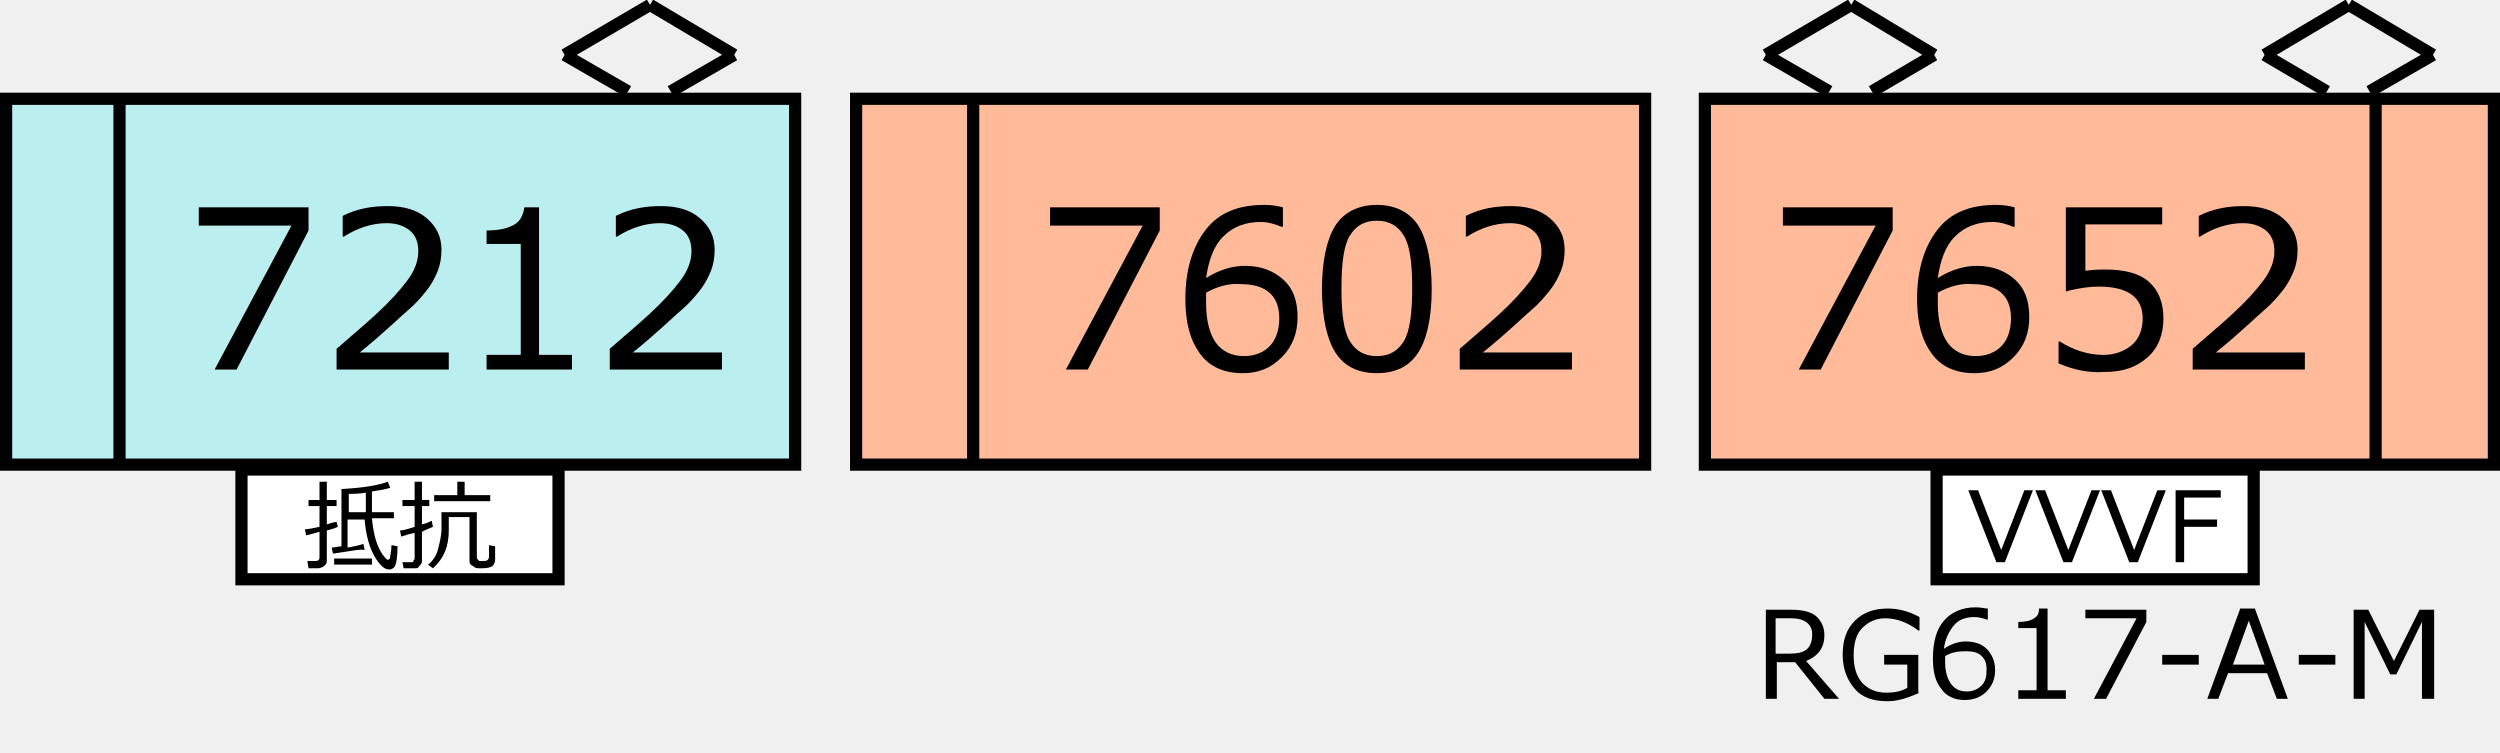
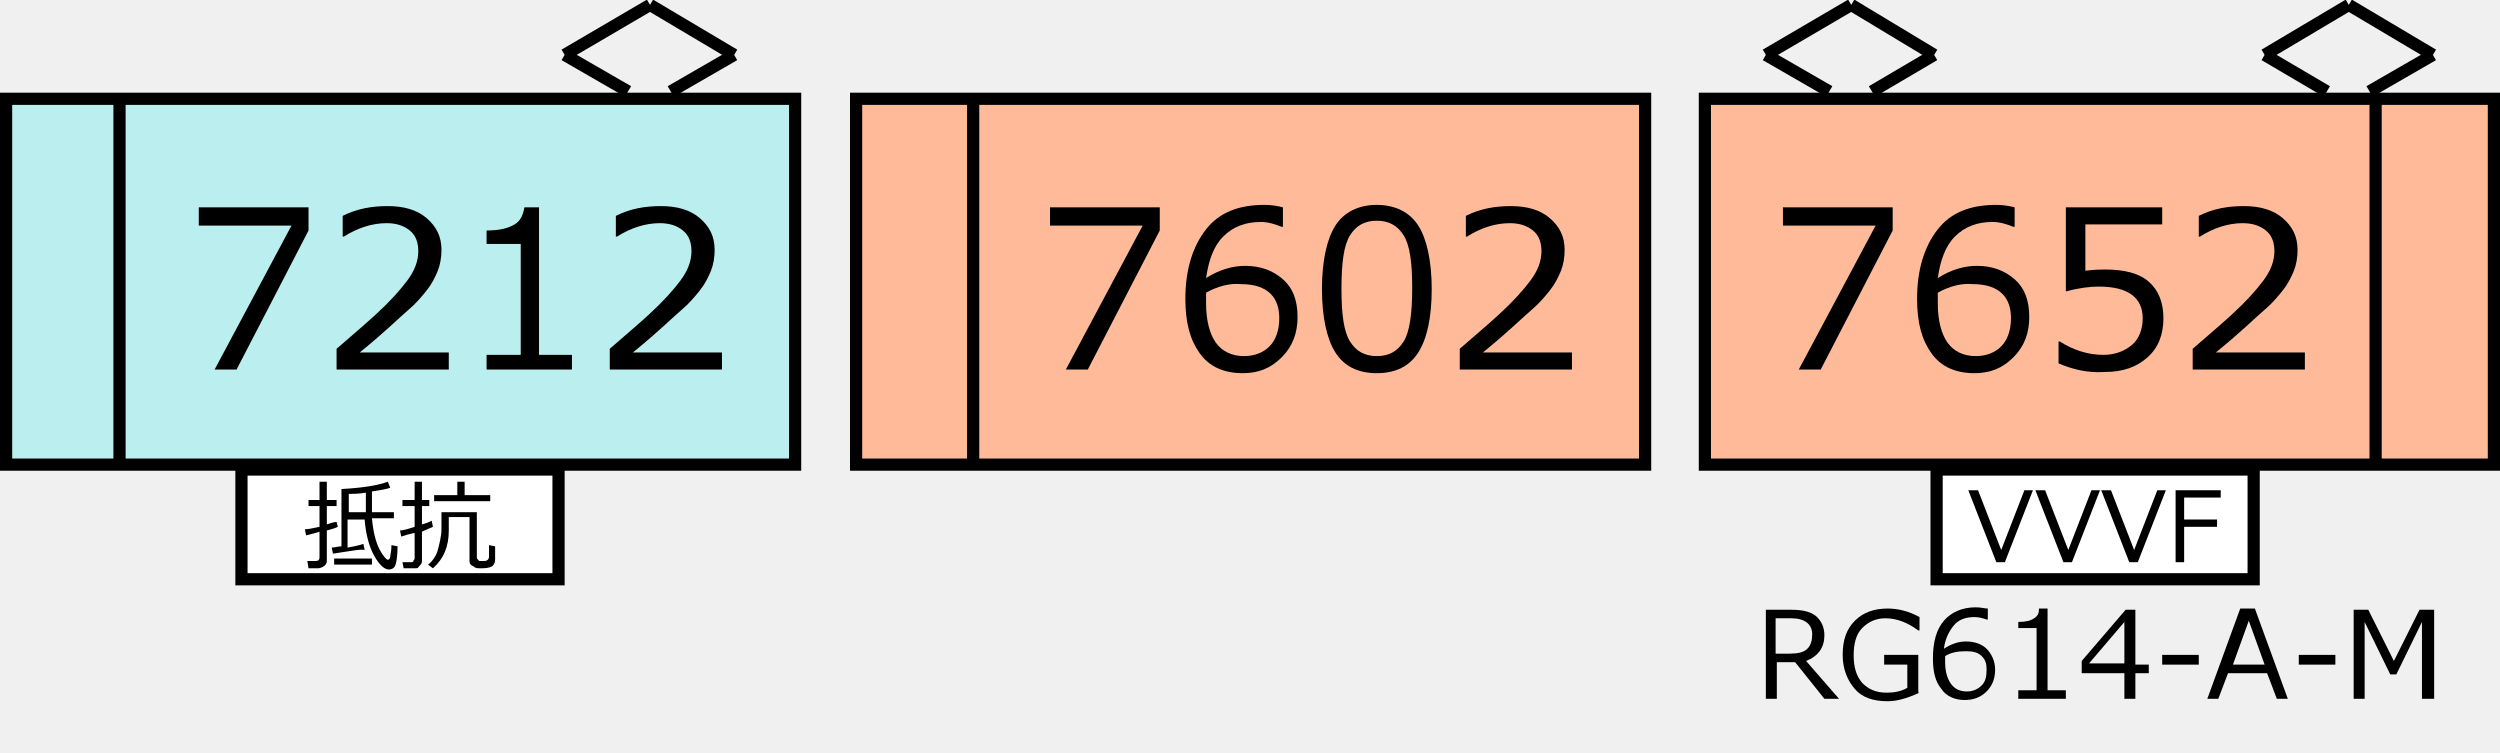
<svg xmlns="http://www.w3.org/2000/svg" version="1.1" id="レイヤー_1" x="0px" y="0px" width="205px" height="61.7px" viewBox="0 0 205 61.7" style="enable-background:new 0 0 205 61.7;" xml:space="preserve">
  <style type="text/css">

	.st0{fill:#FFFFFF;stroke:#000000;stroke-miterlimit:10;}
	.st1{fill:none;stroke:#000000;stroke-miterlimit:10;}
	.st2{fill:none;}
	.st3{fill:#BBEEEE;stroke:#000000;stroke-miterlimit:10;}
	.st4{fill:#FFBB99;stroke:#000000;stroke-miterlimit:10;}

</style>
  <line class="st1" x1="151.8" y1="0.4" x2="144.8" y2="4.5" />
  <line class="st1" x1="151.8" y1="0.4" x2="158.6" y2="4.5" />
  <line class="st1" x1="158.6" y1="4.5" x2="153.5" y2="7.5" />
  <line class="st1" x1="144.8" y1="4.5" x2="150" y2="7.5" />
  <rect x="70.2" y="8.1" class="st4" width="64.7" height="30" />
  <g>
    <rect x="79.8" y="14.5" class="st2" width="55" height="17.2" />
    <path d="M95.1,18.9l-5.9,11.4h-1.8l6.3-11.8h-7.6V17h9V18.9z" />
    <path d="M105.2,17v1.6h-0.1c-0.5-0.2-1.1-0.4-1.7-0.4c-1.3,0-2.3,0.4-3.1,1.2s-1.2,2-1.4,3.4c1.1-0.7,2.2-1,3.2-1   c1.3,0,2.3,0.4,3.1,1.1s1.2,1.7,1.2,3.1c0,1.3-0.4,2.4-1.3,3.3s-1.9,1.3-3.2,1.3c-1.5,0-2.7-0.5-3.5-1.6s-1.2-2.5-1.2-4.5   c0-2.4,0.6-4.3,1.7-5.7s2.7-2,4.8-2C104.3,16.8,104.8,16.9,105.2,17z M98.9,24c0,0.5,0,0.8,0,0.9c0,1.4,0.3,2.5,0.8,3.2   s1.3,1.1,2.3,1.1c0.9,0,1.6-0.3,2.1-0.8s0.8-1.3,0.8-2.3c0-0.8-0.2-1.5-0.7-2s-1.3-0.8-2.4-0.8C100.8,23.2,99.8,23.5,98.9,24z" />
    <path d="M112.9,30.6c-1.6,0-2.7-0.6-3.4-1.7s-1.1-2.9-1.1-5.2s0.4-4.1,1.1-5.2s1.9-1.7,3.4-1.7c1.5,0,2.7,0.6,3.4,1.7   s1.1,2.9,1.1,5.2c0,2.4-0.4,4.1-1.1,5.2S114.5,30.6,112.9,30.6z M112.9,18.1c-1,0-1.7,0.4-2.2,1.2s-0.7,2.2-0.7,4.4   c0,2.1,0.2,3.5,0.7,4.3s1.2,1.2,2.2,1.2s1.7-0.4,2.2-1.2s0.7-2.3,0.7-4.4c0-2.1-0.2-3.5-0.7-4.3S113.9,18.1,112.9,18.1z" />
    <path d="M128.6,30.3h-8.9v-1.7c0.9-0.8,2-1.7,3.2-2.8s2-2,2.6-2.8s0.9-1.6,0.9-2.4c0-0.7-0.2-1.3-0.7-1.7s-1.1-0.6-1.9-0.6   c-1.2,0-2.4,0.4-3.5,1.1h-0.1v-1.7c1.2-0.6,2.4-0.8,3.7-0.8c1.3,0,2.4,0.3,3.2,1s1.2,1.5,1.2,2.6c0,0.6-0.1,1.2-0.3,1.7   s-0.5,1.1-0.9,1.6s-0.9,1.1-1.5,1.6s-1.9,1.8-4,3.5h7.3V30.3z" />
  </g>
  <line class="st1" x1="192.6" y1="0.4" x2="185.7" y2="4.5" />
  <line class="st1" x1="192.6" y1="0.4" x2="199.5" y2="4.5" />
  <line class="st1" x1="199.5" y1="4.5" x2="194.3" y2="7.5" />
  <line class="st1" x1="185.7" y1="4.5" x2="190.8" y2="7.5" />
  <rect x="139.8" y="8.1" class="st4" width="64.7" height="30" />
  <g>
    <rect x="139.8" y="14.5" class="st2" width="55" height="17.2" />
    <path d="M155.2,18.9l-5.9,11.4h-1.8l6.3-11.8h-7.6V17h9V18.9z" />
    <path d="M165.2,17v1.6h-0.1c-0.5-0.2-1.1-0.4-1.7-0.4c-1.3,0-2.3,0.4-3.1,1.2s-1.2,2-1.4,3.4c1.1-0.7,2.2-1,3.2-1   c1.3,0,2.3,0.4,3.1,1.1s1.2,1.7,1.2,3.1c0,1.3-0.4,2.4-1.3,3.3s-1.9,1.3-3.2,1.3c-1.5,0-2.7-0.5-3.5-1.6s-1.2-2.5-1.2-4.5   c0-2.4,0.6-4.3,1.7-5.7s2.7-2,4.8-2C164.3,16.8,164.8,16.9,165.2,17z M158.9,24c0,0.5,0,0.8,0,0.9c0,1.4,0.3,2.5,0.8,3.2   s1.3,1.1,2.3,1.1c0.9,0,1.6-0.3,2.1-0.8s0.8-1.3,0.8-2.3c0-0.8-0.2-1.5-0.7-2s-1.3-0.8-2.4-0.8C160.8,23.2,159.8,23.5,158.9,24z" />
    <path d="M168.8,29.8V28h0.1c1.1,0.7,2.3,1.1,3.6,1.1c0.9,0,1.7-0.3,2.3-0.8s0.9-1.3,0.9-2.2c0-1.7-1.2-2.6-3.6-2.6   c-0.7,0-1.6,0.1-2.7,0.4V17h7.9v1.4H171v3.8c0.8-0.1,1.3-0.1,1.6-0.1c1.6,0,2.8,0.3,3.6,1s1.2,1.7,1.2,3c0,1.3-0.4,2.4-1.3,3.2   s-2,1.2-3.5,1.2C171.2,30.6,170,30.3,168.8,29.8z" />
    <path d="M188.7,30.3h-8.9v-1.7c0.9-0.8,2-1.7,3.2-2.8s2-2,2.6-2.8s0.9-1.6,0.9-2.4c0-0.7-0.2-1.3-0.7-1.7s-1.1-0.6-1.9-0.6   c-1.2,0-2.4,0.4-3.5,1.1h-0.1v-1.7c1.2-0.6,2.4-0.8,3.7-0.8c1.3,0,2.4,0.3,3.2,1s1.2,1.5,1.2,2.6c0,0.6-0.1,1.2-0.3,1.7   s-0.5,1.1-0.9,1.6s-0.9,1.1-1.5,1.6s-1.9,1.8-4,3.5h7.3V30.3z" />
  </g>
  <rect x="0.5" y="8.1" class="st3" width="64.7" height="30" />
  <g>
    <rect x="9.8" y="14.5" class="st2" width="55.3" height="17.2" />
    <path d="M25.3,18.9l-5.9,11.4h-1.8l6.3-11.8h-7.6V17h9V18.9z" />
    <path d="M36.5,30.3h-8.9v-1.7c0.9-0.8,2-1.7,3.2-2.8s2-2,2.6-2.8s0.9-1.6,0.9-2.4c0-0.7-0.2-1.3-0.7-1.7s-1.1-0.6-1.9-0.6   c-1.2,0-2.4,0.4-3.5,1.1h-0.1v-1.7c1.2-0.6,2.4-0.8,3.7-0.8c1.3,0,2.4,0.3,3.2,1s1.2,1.5,1.2,2.6c0,0.6-0.1,1.2-0.3,1.7   s-0.5,1.1-0.9,1.6s-0.9,1.1-1.5,1.6s-1.9,1.8-4,3.5h7.3V30.3z" />
    <path d="M46.9,30.3h-7v-1.2h2.8V20h-2.8v-1.1c1.1,0,1.8-0.2,2.3-0.5s0.7-0.8,0.8-1.4h1.2v12.1h2.7V30.3z" />
    <path d="M58.8,30.3H50v-1.7c0.9-0.8,2-1.7,3.2-2.8s2-2,2.6-2.8s0.9-1.6,0.9-2.4c0-0.7-0.2-1.3-0.7-1.7s-1.1-0.6-1.9-0.6   c-1.2,0-2.4,0.4-3.5,1.1h-0.1v-1.7c1.2-0.6,2.4-0.8,3.7-0.8c1.3,0,2.4,0.3,3.2,1s1.2,1.5,1.2,2.6c0,0.6-0.1,1.2-0.3,1.7   s-0.5,1.1-0.9,1.6s-0.9,1.1-1.5,1.6s-1.9,1.8-4,3.5h7.3V30.3z" />
  </g>
  <line class="st1" x1="194.8" y1="8" x2="194.8" y2="38" />
  <line class="st1" x1="9.8" y1="8" x2="9.8" y2="38" />
  <rect x="158.8" y="38.5" class="st0" width="26" height="9" />
  <g>
    <rect x="158.8" y="39.1" class="st2" width="26.1" height="7.1" />
    <path d="M166.7,40.2l-2.3,5.9h-0.7l-2.3-5.9h0.8l1.9,4.9l1.9-4.9H166.7z" />
    <path d="M172.2,40.2l-2.3,5.9h-0.7l-2.3-5.9h0.8l1.9,4.9l1.9-4.9H172.2z" />
    <path d="M177.6,40.2l-2.3,5.9h-0.7l-2.3-5.9h0.8l1.9,4.9l1.9-4.9H177.6z" />
    <path d="M182.1,40.8h-3v1.8h2.7v0.6h-2.7v2.9h-0.7v-5.9h3.7V40.8z" />
  </g>
  <line class="st1" x1="79.8" y1="8" x2="79.8" y2="38" />
  <rect x="19.8" y="38.5" class="st0" width="26" height="9" />
  <g>
    <rect x="19.8" y="39.1" class="st2" width="26.1" height="7.1" />
    <path d="M26.1,46.6h-0.8L25.2,46h0.7c0.2,0,0.3-0.1,0.3-0.3v-2.1c-0.3,0.1-0.7,0.2-1.1,0.3L25,43.4c0.3,0,0.7-0.1,1.2-0.2v-1.7   h-0.9V41h0.9v-1.5h0.6V41h0.8v0.5h-0.8v1.5c0.3-0.1,0.6-0.2,0.8-0.2l0.1,0.4c-0.2,0.1-0.5,0.2-0.9,0.3V46c0,0.2-0.1,0.3-0.2,0.4   S26.2,46.6,26.1,46.6z M27.3,45.4l-0.1-0.5c0.3,0,0.5-0.1,0.8-0.1v-4.7c1.8-0.1,3-0.3,3.8-0.6L32,40c-0.3,0.1-0.8,0.2-1.5,0.3   l0,1.1c0,0.2,0,0.4,0,0.6h1.8v0.5h-1.8c0.1,1.1,0.3,1.9,0.6,2.5s0.6,0.9,0.7,0.9c0.1,0,0.2-0.1,0.2-0.3c0-0.1,0.1-0.4,0.1-0.9   l0.5,0.1c0,0.8-0.1,1.4-0.2,1.6s-0.3,0.3-0.5,0.3c-0.4,0-0.8-0.4-1.2-1.1s-0.7-1.7-0.8-3h-1.4v2.3c0.6-0.1,1-0.2,1.3-0.3l0.1,0.5   C29.6,45,28.7,45.2,27.3,45.4z M27.4,46.3v-0.5h3.1v0.5H27.4z M28.6,40.5V42H30c0-0.5,0-1,0-1.6C29.4,40.5,28.9,40.5,28.6,40.5z" />
    <path d="M34.1,46.6h-1l-0.1-0.5h0.7c0.1,0,0.2,0,0.2-0.1s0.1-0.1,0.1-0.2v-2.1c-0.5,0.1-0.8,0.2-1.1,0.3l-0.1-0.5   c0.2,0,0.6-0.1,1.2-0.3v-1.7h-1V41h1v-1.5h0.6V41h0.6v0.5h-0.6V43c0.4-0.1,0.6-0.2,0.8-0.3l0.1,0.5c-0.2,0.1-0.5,0.2-0.9,0.4V46   c0,0.2-0.1,0.3-0.2,0.4S34.3,46.6,34.1,46.6z M38.5,42.4h-1.7v1.1c0,1.3-0.4,2.3-1.3,3.1l-0.4-0.3c0.4-0.3,0.7-0.8,0.8-1.2   s0.3-1.1,0.3-1.7V42h2.9v3.7c0,0.1,0,0.1,0.1,0.2s0.1,0.1,0.1,0.1s0.1,0,0.3,0c0.2,0,0.3,0,0.4-0.1s0.1-0.2,0.1-0.4s0-0.4,0-0.6   l0-0.2l0.5,0.1v1.1c0,0.2-0.1,0.4-0.2,0.5s-0.4,0.2-0.9,0.2c-0.3,0-0.5,0-0.6-0.1s-0.2-0.1-0.3-0.2s-0.1-0.2-0.1-0.4V42.4z    M35.6,41.1v-0.5h1.9v-1.1h0.6v1.1h2.1v0.5H35.6z" />
  </g>
  <line class="st1" x1="53.3" y1="0.4" x2="46.3" y2="4.5" />
  <line class="st1" x1="53.3" y1="0.4" x2="60.2" y2="4.5" />
  <line class="st1" x1="60.2" y1="4.5" x2="55" y2="7.5" />
  <line class="st1" x1="46.3" y1="4.5" x2="51.5" y2="7.5" />
  <g>
    <rect x="139.8" y="48.5" class="st2" width="64.6" height="9.6" />
    <path d="M150.8,57.3h-1.2l-2.4-3h-1.5v3h-0.9V50h2.1c1,0,1.7,0.2,2.1,0.6c0.4,0.4,0.6,0.9,0.6,1.5c0,1-0.5,1.7-1.5,2.1L150.8,57.3z    M145.6,50.7v2.9h1.1c0.7,0,1.2-0.1,1.5-0.4s0.4-0.7,0.4-1.2c0-0.8-0.6-1.3-1.7-1.3H145.6z" />
    <path d="M157.4,56.8c-1.1,0.5-1.9,0.7-2.6,0.7c-1.2,0-2.1-0.3-2.7-1c-0.6-0.7-1-1.6-1-2.8c0-1.2,0.3-2.1,1-2.8s1.6-1,2.7-1   c0.8,0,1.7,0.2,2.6,0.7v1.1h-0.1c-0.8-0.6-1.7-1-2.7-1c-0.8,0-1.4,0.3-1.9,0.8c-0.5,0.5-0.7,1.3-0.7,2.2c0,1,0.2,1.7,0.7,2.3   c0.5,0.5,1.1,0.8,2,0.8c0.6,0,1.2-0.1,1.7-0.4v-1.9h-1.9v-0.8h2.8V56.8z" />
    <path d="M163,49.9v0.9h-0.1c-0.3-0.1-0.6-0.2-1-0.2c-0.7,0-1.3,0.2-1.7,0.7s-0.7,1.1-0.8,1.9c0.6-0.4,1.2-0.6,1.8-0.6   c0.7,0,1.3,0.2,1.7,0.6c0.4,0.4,0.7,1,0.7,1.7c0,0.7-0.2,1.3-0.7,1.8s-1.1,0.7-1.8,0.7c-0.8,0-1.5-0.3-1.9-0.9   c-0.5-0.6-0.7-1.4-0.7-2.5c0-1.4,0.3-2.4,0.9-3.1c0.6-0.7,1.5-1.1,2.6-1.1C162.5,49.8,162.7,49.9,163,49.9z M159.5,53.8   c0,0.3,0,0.4,0,0.5c0,0.8,0.2,1.4,0.5,1.8s0.7,0.6,1.3,0.6c0.5,0,0.9-0.2,1.2-0.5s0.4-0.7,0.4-1.3c0-0.5-0.1-0.8-0.4-1.1   s-0.7-0.4-1.3-0.4C160.5,53.4,160,53.5,159.5,53.8z" />
    <path d="M169.4,57.3h-3.9v-0.7h1.5v-5.1h-1.5V51c0.6,0,1-0.1,1.3-0.3s0.4-0.4,0.4-0.8h0.7v6.7h1.5V57.3z" />
-     <path d="M176,51l-3.3,6.3h-1l3.5-6.6H171V50h5V51z" />
+     <path d="M176.2,55.2h-1.1v2.1h-0.9v-2.1h-3.5v-1l3.6-4.2h0.8v4.5h1.1V55.2z M174.2,54.5V51l-2.9,3.4H174.2z" />
    <path d="M180.3,54.5h-3v-0.8h3V54.5z" />
    <path d="M186.7,57.3l-0.8-2.1h-3.2l-0.8,2.1h-0.9l2.7-7.4h1.2l2.7,7.4H186.7z M185.7,54.5l-1.3-3.6l-1.3,3.6H185.7z" />
    <path d="M191.5,54.5h-3v-0.8h3V54.5z" />
    <path d="M199.5,57.3h-0.9V51l-2.1,4.3H196l-2.1-4.3v6.3H193V50h1.2l2.1,4.2l2.1-4.2h1.2V57.3z" />
  </g>
  <g>
</g>
  <g>
</g>
  <g>
</g>
  <g>
</g>
  <g>
</g>
  <g>
</g>
  <g>
</g>
  <g>
</g>
  <g>
</g>
  <g>
</g>
  <g>
</g>
  <g>
</g>
  <g>
</g>
  <g>
</g>
  <g>
</g>
  <g>
</g>
  <g>
</g>
  <g>
</g>
</svg>
